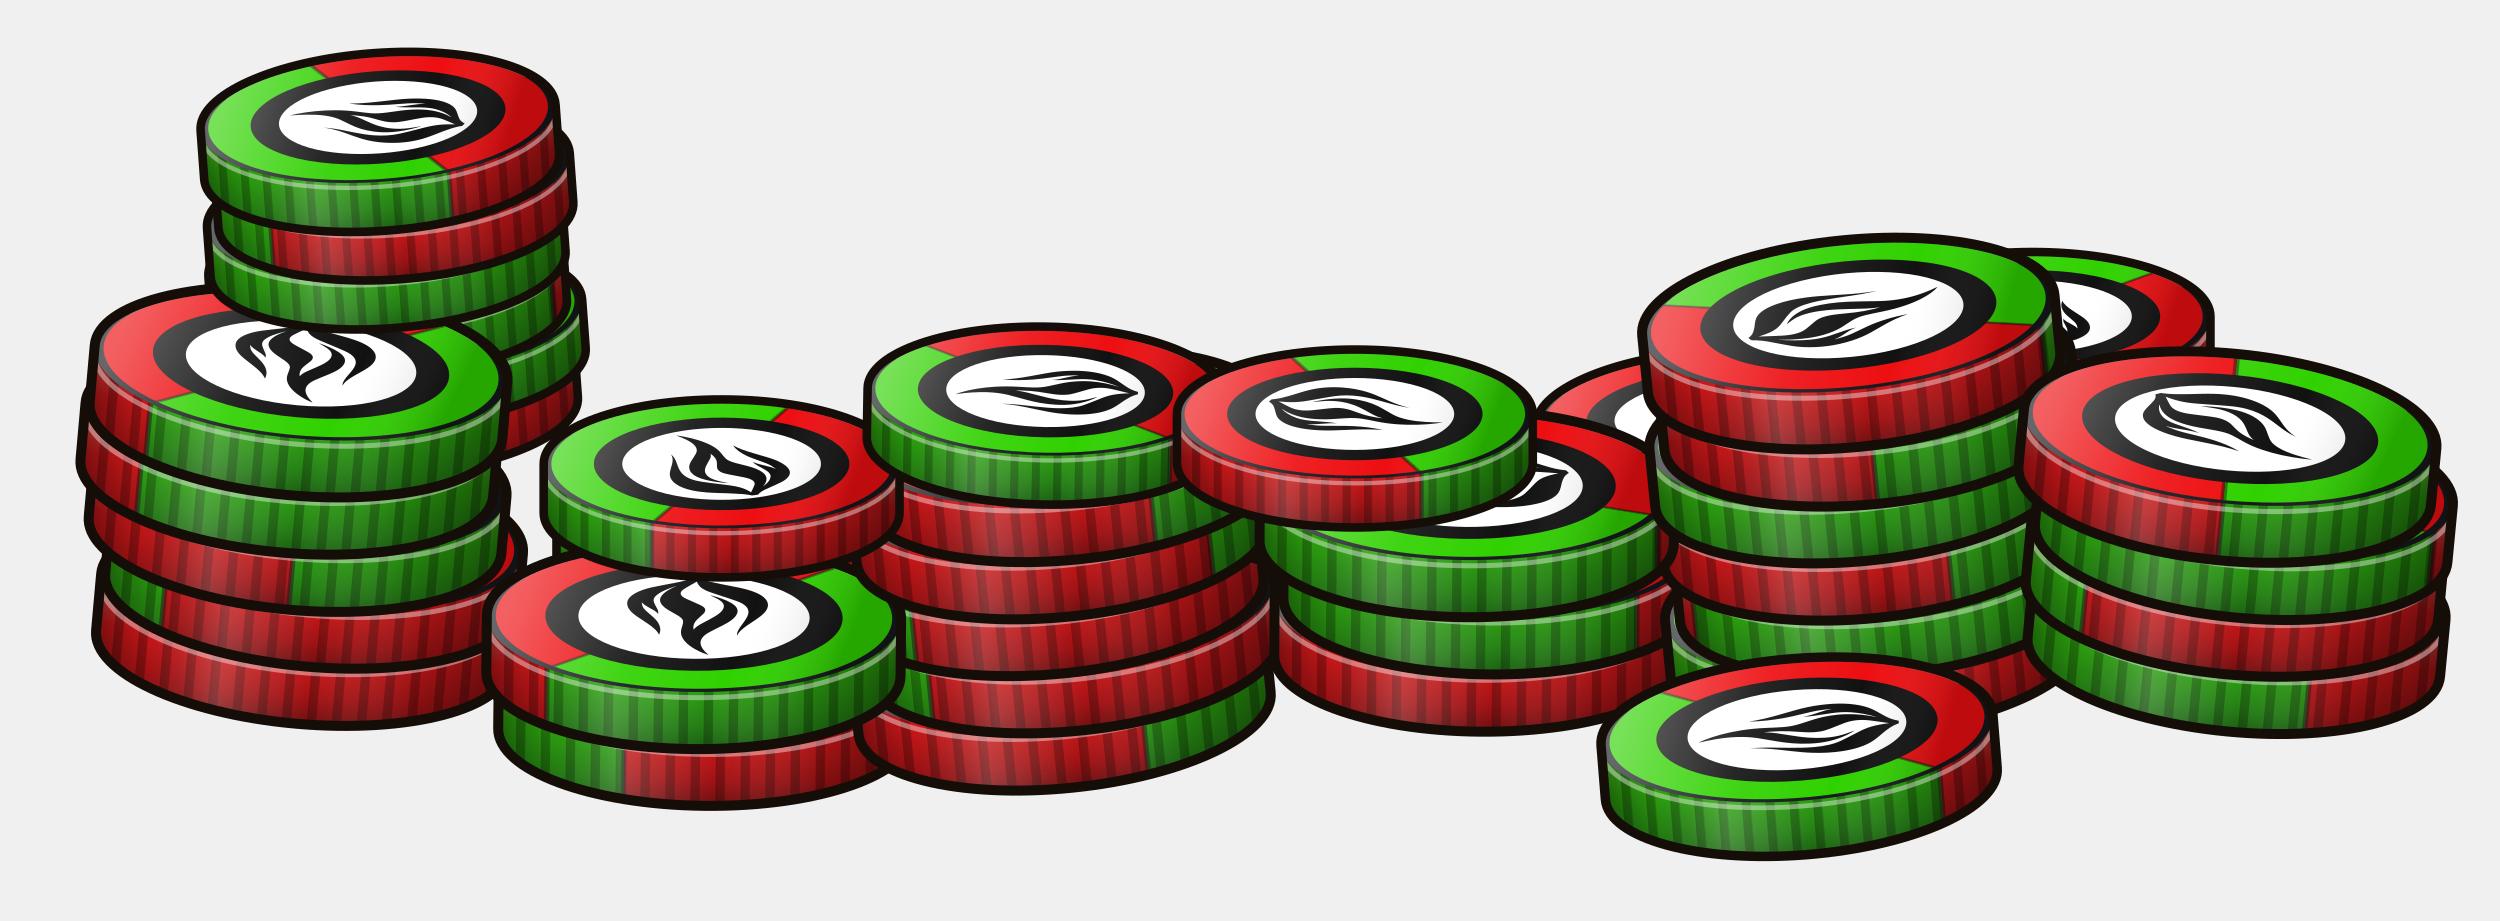
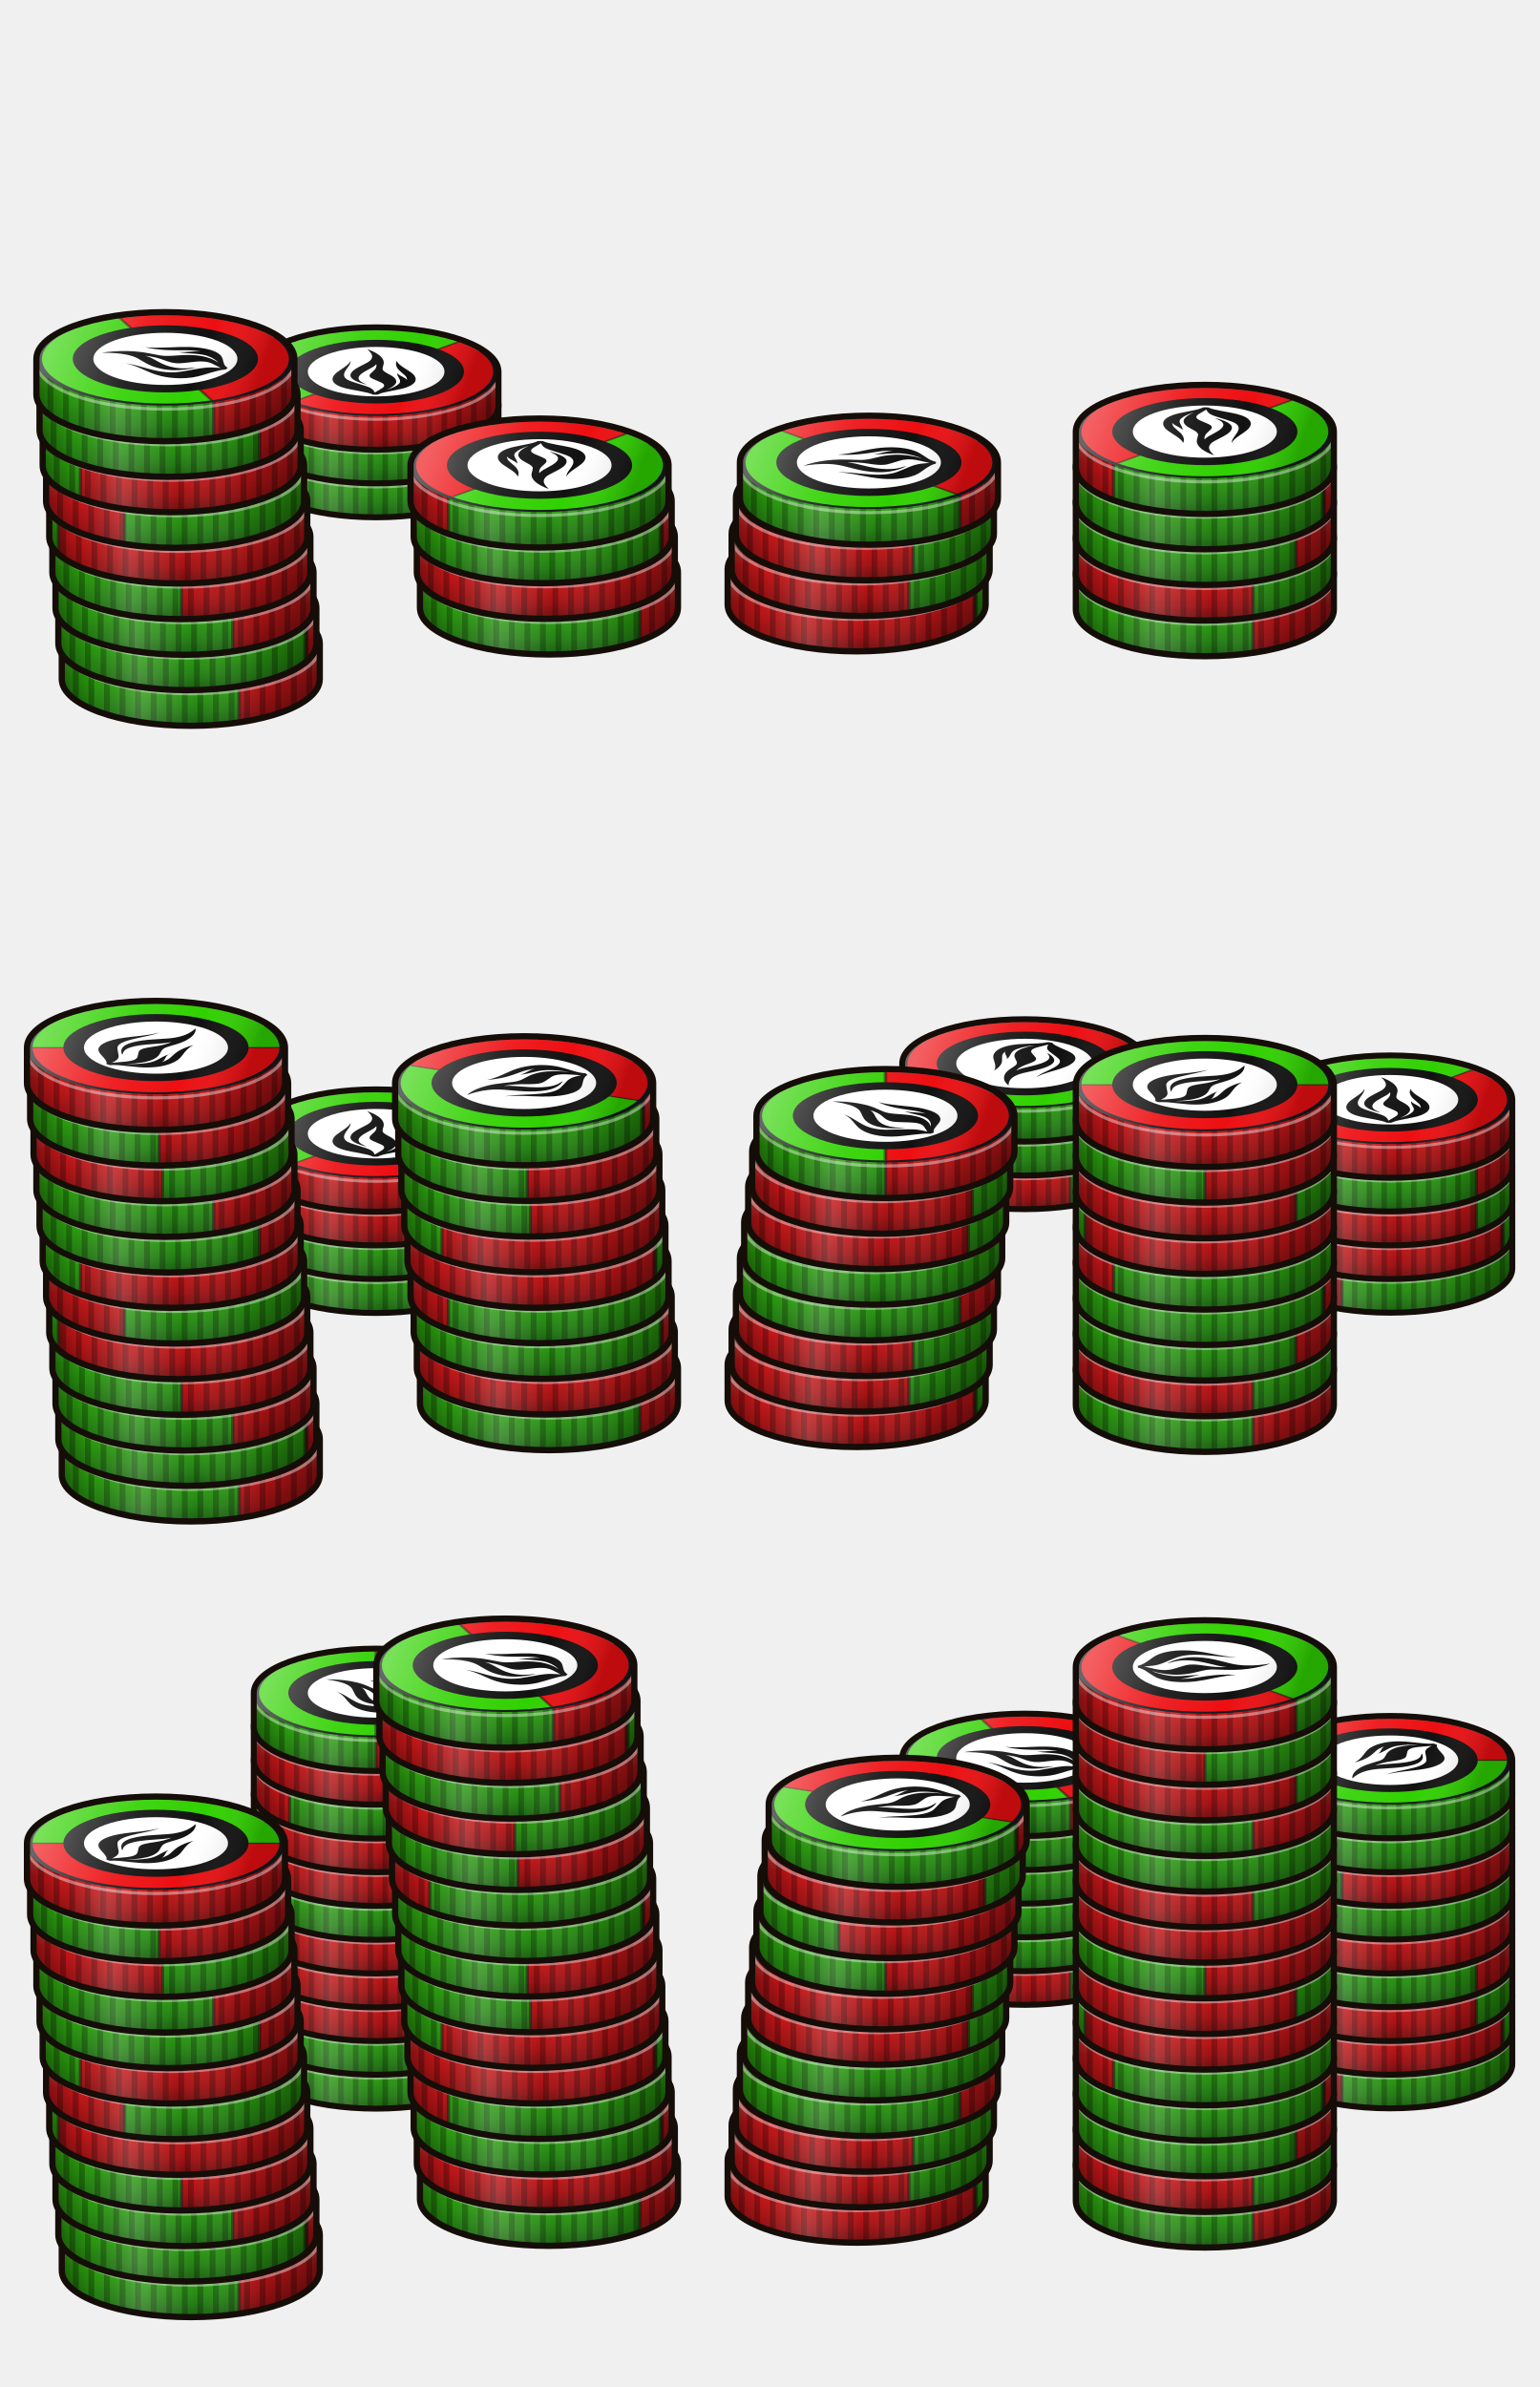
- <svg xmlns="http://www.w3.org/2000/svg" xmlns:xlink="http://www.w3.org/1999/xlink" viewBox="0 0 546 201" width="546" height="201">
+ <svg xmlns="http://www.w3.org/2000/svg" xmlns:xlink="http://www.w3.org/1999/xlink" viewBox="0 0 540 837" width="540" height="837">
  <defs>
    <linearGradient id="wr" x1="0" y1="24" x2="0" y2="61" gradientUnits="userSpaceOnUse">
      <stop offset="0" stop-color="#ff6152" />
      <stop offset="0.35" stop-color="#e30f12" />
      <stop offset="0.78" stop-color="#9c0608" />
      <stop offset="1" stop-color="#5e0304" />
    </linearGradient>
    <linearGradient id="wg" x1="0" y1="24" x2="0" y2="61" gradientUnits="userSpaceOnUse">
      <stop offset="0" stop-color="#63e52c" />
      <stop offset="0.35" stop-color="#28b303" />
      <stop offset="0.78" stop-color="#1a7a09" />
      <stop offset="1" stop-color="#0f5205" />
    </linearGradient>
    <linearGradient id="curve" x1="2" y1="0" x2="118" y2="0" gradientUnits="userSpaceOnUse">
      <stop offset="0" stop-color="#000000" stop-opacity="0.45" />
      <stop offset="0.13" stop-color="#000000" stop-opacity="0.10" />
      <stop offset="0.30" stop-color="#ffffff" stop-opacity="0.18" />
      <stop offset="0.52" stop-color="#ffffff" stop-opacity="0" />
      <stop offset="0.78" stop-color="#000000" stop-opacity="0.18" />
      <stop offset="1" stop-color="#000000" stop-opacity="0.52" />
    </linearGradient>
    <linearGradient id="gloss" x1="14" y1="6" x2="100" y2="38" gradientUnits="userSpaceOnUse">
      <stop offset="0" stop-color="#ffffff" stop-opacity="0.34" />
      <stop offset="0.4" stop-color="#ffffff" stop-opacity="0.08" />
      <stop offset="0.7" stop-color="#ffffff" stop-opacity="0" />
      <stop offset="1" stop-color="#000000" stop-opacity="0.20" />
    </linearGradient>
    <pattern id="mill" width="7" height="8" patternUnits="userSpaceOnUse">
      <rect x="0" y="0" width="7" height="8" fill="#ffffff" fill-opacity="0.05" />
      <rect x="0" y="0" width="2.6" height="8" fill="#000000" fill-opacity="0.26" />
    </pattern>
    <clipPath id="wallc">
      <path d="M2,23 l0,16 a58,21 0 0 0 116,0 l0,-16 a58,21 0 0 0 -116,0 z" />
    </clipPath>
    <clipPath id="facec">
      <ellipse cx="60" cy="23" rx="58" ry="21" />
    </clipPath>
    <clipPath id="fclip">
      <circle cx="0" cy="0" r="31.5" />
    </clipPath>
    <g id="logoart">
      <path d="M 21.816,98.184 A 54,54 0 0 1 98.184,21.816 Z" fill="#30d100" />
      <path d="M 21.816,98.184 A 54,54 0 0 0 98.184,21.816 Z" fill="#ed0e11" />
      <line x1="21.8" y1="98.2" x2="98.2" y2="21.8" stroke="#0a0a0c" stroke-opacity="0.45" stroke-width="1.6" />
      <circle cx="60" cy="60" r="40.5" fill="#111111" />
      <circle cx="60" cy="60" r="31.5" fill="#ffffff" />
      <g transform="matrix(1.26,0,0,1.26,59.71459,49.63493)">
        <g clip-path="url(#fclip)">
          <g transform="matrix(0.13,0,0,0.13,-56.16,-32.76)">
            <path fill="#111111" d="m 431.48,504.54 c -5.24,-10.41 -12.36,-18.75 -21.62,-24.98 -6.91,-4.65 -14.21,-8.76 -21.56,-12.69 -12.95,-6.93 -26.54,-12.66 -38.78,-20.91 -19.24,-12.96 -31.77,-30.57 -36.56,-53.37 -3.66,-17.46 -2.13,-34.69 2.89,-51.71 4.01,-13.6 10.35,-26.15 16.95,-38.6 7.71,-14.54 15.86,-28.87 21.81,-44.28 3.39,-8.77 5.94,-17.76 7.2,-27.11 0,3.69 0.24,7.4 -0.04,11.07 -1.48,19.17 -7.44,37.4 -11.94,55.94 -3.57,14.72 -6.92,29.46 -6.53,44.78 0.46,18.05 6.14,34.08 19.02,46.86 9.15,9.09 19.11,17.38 28.83,25.89 8.46,7.41 17.32,14.37 24.28,23.36 7.48,9.66 11.24,20.77 13.22,32.63 0.32,1.93 0.63,3.86 1.02,6.22 4.22,-6.71 8.24,-12.99 12.15,-19.34 2.97,-4.81 5.94,-9.63 8.66,-14.58 8.98,-16.34 8,-31.83 -4.22,-46.28 -6.7,-7.92 -13.41,-15.82 -20.01,-23.82 -4.83,-5.86 -9.23,-12.01 -10.54,-19.77 -1.49,-8.9 0.02,-17.43 3.25,-25.74 3.45,-8.89 7.2,-17.67 10.28,-26.69 3.52,-10.29 5.13,-21.02 5.5,-31.89 0.14,-4.19 -0.28,-8.39 -0.74,-12.61 -3.91,16.79 -14.43,29.92 -23.51,43.8 -7.15,10.93 -14.4,21.79 -19.47,33.9 -3.78,9.03 -6.23,18.4 -6.71,28.2 -0.59,11.95 2.26,23.17 8.54,33.28 3.76,6.07 8.44,11.56 12.72,17.31 0.36,0.49 0.75,0.96 1.13,1.44 l -0.39,0.49 c -2.78,-2 -5.65,-3.89 -8.33,-6.02 -12.9,-10.23 -23.86,-22.09 -30.76,-37.27 -5.35,-11.77 -6.76,-24.15 -5.31,-36.9 2.41,-21.24 11.63,-39.66 23.7,-56.9 7.63,-10.9 15.43,-21.7 22.75,-32.81 7.31,-11.11 11.78,-23.44 13.48,-36.65 1.58,-12.32 0.38,-24.49 -2.45,-36.55 -2.43,-10.38 -6,-20.36 -10.24,-30.13 l 0.47,-0.43 c 3.18,3.14 6.6,6.08 9.51,9.45 16.8,19.42 27.96,41.68 33.29,66.83 3.12,14.73 3.44,29.56 1.84,44.51 -1.06,9.89 -2.25,19.82 -2.49,29.75 -0.27,11.05 3.86,21.06 9.7,30.3 5.19,8.22 10.8,16.18 15.83,24.48 7.27,12.01 11.77,25.09 13,39.09 1.06,12.19 -1.32,23.97 -5.7,35.33 -4.68,12.14 -11.42,23.07 -19.75,33.04 -0.28,0.34 -0.5,0.73 -0.98,1.42 0.58,-0.2 0.81,-0.21 0.94,-0.33 13.86,-12.66 25.56,-26.91 32.56,-44.59 4.2,-10.61 4.64,-21.64 2.92,-32.71 -1.55,-9.97 -3.84,-19.83 -5.69,-29.75 -1.3,-6.98 -1.62,-14.03 -0.96,-21.16 2.41,11.44 9.46,20.38 15.71,29.77 4.45,6.69 8.7,13.49 10.95,21.34 l 0.78,-0.11 c -0.52,-5.46 -0.86,-10.95 -1.6,-16.38 -1.57,-11.65 -6.36,-22.27 -10.97,-32.92 -5.36,-12.4 -10.87,-24.73 -14.2,-37.9 -4.6,-18.21 -6.04,-36.6 -3.4,-55.24 0.17,-1.22 0.27,-2.44 0.62,-3.65 3.31,18.57 10.98,35.38 19.91,51.69 5.97,10.9 12.18,21.66 18.06,32.61 7.08,13.2 12.26,27.14 14.41,42.02 4.35,30.04 -2.87,56.63 -24.51,78.55 -9.21,9.33 -20.5,15.79 -31.95,21.98 -9.44,5.1 -18.91,10.16 -28.11,15.67 -11.91,7.14 -21.38,16.78 -27.83,29.82 z" />
          </g>
        </g>
      </g>
    </g>
    <filter id="dim1" color-interpolation-filters="sRGB">
      <feComponentTransfer>
        <feFuncR type="linear" slope="0.82" />
        <feFuncG type="linear" slope="0.82" />
        <feFuncB type="linear" slope="0.86" />
      </feComponentTransfer>
    </filter>
    <filter id="dim2" color-interpolation-filters="sRGB">
      <feComponentTransfer>
        <feFuncR type="linear" slope="0.62" />
        <feFuncG type="linear" slope="0.62" />
        <feFuncB type="linear" slope="0.7" />
      </feComponentTransfer>
    </filter>
    <filter id="soft" x="-40%" y="-40%" width="180%" height="180%">
      <feGaussianBlur stdDeviation="3" />
    </filter>
    <g id="c0">
      <path d="M2,23 a58,21 0 0 1 116,0 l0,16 a58,21 0 0 1 -116,0 z" fill="url(#wr)" />
      <g clip-path="url(#wallc)">
        <rect x="2.0" y="23" width="17.0" height="38" fill="url(#wg)" />
        <line x1="19.0" y1="23" x2="19.0" y2="60.8" stroke="#0a0a0c" stroke-opacity="0.5" stroke-width="1.5" />
        <rect x="2" y="23" width="116" height="38" fill="url(#mill)" />
        <path d="M2,23 l0,16 a58,21 0 0 0 116,0 l0,-16 a58,21 0 0 0 -116,0 z" fill="url(#curve)" />
        <path d="M2,24.6 a58,21 0 0 0 116,0" fill="none" stroke="#ffffff" stroke-opacity="0.4" stroke-width="1.4" />
      </g>
      <ellipse cx="60" cy="23" rx="58" ry="21" fill="#16181d" />
      <g transform="translate(60,23) scale(1.02778,0.37216) translate(-60,-60)">
        <use href="#logoart" xlink:href="#logoart" transform="rotate(0 60 60)" />
      </g>
      <g clip-path="url(#facec)">
        <rect x="2" y="2" width="116" height="42" fill="url(#gloss)" />
      </g>
      <path d="M10.9,12.9 A56.7,20.2 0 0 1 109.1,12.9" fill="none" stroke="#ffffff" stroke-opacity="0.28" stroke-width="1.2" />
      <path d="M2,23 a58,21 0 0 1 116,0 l0,16 a58,21 0 0 1 -116,0 z" fill="none" stroke="#150d08" stroke-width="2.8" stroke-linejoin="round" />
    </g>
    <g id="c22">
      <path d="M2,23 a58,21 0 0 1 116,0 l0,16 a58,21 0 0 1 -116,0 z" fill="url(#wr)" />
      <g clip-path="url(#wallc)">
        <rect x="2.0" y="23" width="35.3" height="38" fill="url(#wg)" />
        <line x1="37.3" y1="23" x2="37.3" y2="60.8" stroke="#0a0a0c" stroke-opacity="0.5" stroke-width="1.5" />
        <rect x="2" y="23" width="116" height="38" fill="url(#mill)" />
        <path d="M2,23 l0,16 a58,21 0 0 0 116,0 l0,-16 a58,21 0 0 0 -116,0 z" fill="url(#curve)" />
        <path d="M2,24.6 a58,21 0 0 0 116,0" fill="none" stroke="#ffffff" stroke-opacity="0.4" stroke-width="1.4" />
      </g>
      <ellipse cx="60" cy="23" rx="58" ry="21" fill="#16181d" />
      <g transform="translate(60,23) scale(1.02778,0.37216) translate(-60,-60)">
        <use href="#logoart" xlink:href="#logoart" transform="rotate(-22 60 60)" />
      </g>
      <g clip-path="url(#facec)">
        <rect x="2" y="2" width="116" height="42" fill="url(#gloss)" />
      </g>
      <path d="M10.9,12.9 A56.7,20.2 0 0 1 109.1,12.9" fill="none" stroke="#ffffff" stroke-opacity="0.28" stroke-width="1.2" />
      <path d="M2,23 a58,21 0 0 1 116,0 l0,16 a58,21 0 0 1 -116,0 z" fill="none" stroke="#150d08" stroke-width="2.8" stroke-linejoin="round" />
    </g>
    <g id="c45">
      <path d="M2,23 a58,21 0 0 1 116,0 l0,16 a58,21 0 0 1 -116,0 z" fill="url(#wr)" />
      <g clip-path="url(#wallc)">
        <rect x="2.0" y="23" width="58.0" height="38" fill="url(#wg)" />
        <line x1="60.0" y1="23" x2="60.0" y2="60.8" stroke="#0a0a0c" stroke-opacity="0.5" stroke-width="1.5" />
        <rect x="2" y="23" width="116" height="38" fill="url(#mill)" />
        <path d="M2,23 l0,16 a58,21 0 0 0 116,0 l0,-16 a58,21 0 0 0 -116,0 z" fill="url(#curve)" />
        <path d="M2,24.6 a58,21 0 0 0 116,0" fill="none" stroke="#ffffff" stroke-opacity="0.4" stroke-width="1.4" />
      </g>
      <ellipse cx="60" cy="23" rx="58" ry="21" fill="#16181d" />
      <g transform="translate(60,23) scale(1.02778,0.37216) translate(-60,-60)">
        <use href="#logoart" xlink:href="#logoart" transform="rotate(-45 60 60)" />
      </g>
      <g clip-path="url(#facec)">
        <rect x="2" y="2" width="116" height="42" fill="url(#gloss)" />
      </g>
      <path d="M10.9,12.9 A56.7,20.2 0 0 1 109.1,12.9" fill="none" stroke="#ffffff" stroke-opacity="0.28" stroke-width="1.2" />
      <path d="M2,23 a58,21 0 0 1 116,0 l0,16 a58,21 0 0 1 -116,0 z" fill="none" stroke="#150d08" stroke-width="2.8" stroke-linejoin="round" />
    </g>
    <g id="c67">
      <path d="M2,23 a58,21 0 0 1 116,0 l0,16 a58,21 0 0 1 -116,0 z" fill="url(#wr)" />
      <g clip-path="url(#wallc)">
        <rect x="2.0" y="23" width="79.7" height="38" fill="url(#wg)" />
        <line x1="81.7" y1="23" x2="81.7" y2="60.8" stroke="#0a0a0c" stroke-opacity="0.5" stroke-width="1.5" />
        <rect x="2" y="23" width="116" height="38" fill="url(#mill)" />
        <path d="M2,23 l0,16 a58,21 0 0 0 116,0 l0,-16 a58,21 0 0 0 -116,0 z" fill="url(#curve)" />
        <path d="M2,24.6 a58,21 0 0 0 116,0" fill="none" stroke="#ffffff" stroke-opacity="0.4" stroke-width="1.4" />
      </g>
      <ellipse cx="60" cy="23" rx="58" ry="21" fill="#16181d" />
      <g transform="translate(60,23) scale(1.02778,0.37216) translate(-60,-60)">
        <use href="#logoart" xlink:href="#logoart" transform="rotate(-67 60 60)" />
      </g>
      <g clip-path="url(#facec)">
        <rect x="2" y="2" width="116" height="42" fill="url(#gloss)" />
      </g>
      <path d="M10.9,12.9 A56.7,20.2 0 0 1 109.1,12.9" fill="none" stroke="#ffffff" stroke-opacity="0.28" stroke-width="1.2" />
      <path d="M2,23 a58,21 0 0 1 116,0 l0,16 a58,21 0 0 1 -116,0 z" fill="none" stroke="#150d08" stroke-width="2.8" stroke-linejoin="round" />
    </g>
    <g id="c90">
      <path d="M2,23 a58,21 0 0 1 116,0 l0,16 a58,21 0 0 1 -116,0 z" fill="url(#wr)" />
      <g clip-path="url(#wallc)">
        <rect x="2.0" y="23" width="99.0" height="38" fill="url(#wg)" />
        <line x1="101.0" y1="23" x2="101.0" y2="60.8" stroke="#0a0a0c" stroke-opacity="0.5" stroke-width="1.5" />
        <rect x="2" y="23" width="116" height="38" fill="url(#mill)" />
        <path d="M2,23 l0,16 a58,21 0 0 0 116,0 l0,-16 a58,21 0 0 0 -116,0 z" fill="url(#curve)" />
        <path d="M2,24.6 a58,21 0 0 0 116,0" fill="none" stroke="#ffffff" stroke-opacity="0.4" stroke-width="1.4" />
      </g>
      <ellipse cx="60" cy="23" rx="58" ry="21" fill="#16181d" />
      <g transform="translate(60,23) scale(1.02778,0.37216) translate(-60,-60)">
        <use href="#logoart" xlink:href="#logoart" transform="rotate(-90 60 60)" />
      </g>
      <g clip-path="url(#facec)">
        <rect x="2" y="2" width="116" height="42" fill="url(#gloss)" />
      </g>
      <path d="M10.9,12.9 A56.7,20.2 0 0 1 109.1,12.9" fill="none" stroke="#ffffff" stroke-opacity="0.28" stroke-width="1.2" />
      <path d="M2,23 a58,21 0 0 1 116,0 l0,16 a58,21 0 0 1 -116,0 z" fill="none" stroke="#150d08" stroke-width="2.8" stroke-linejoin="round" />
    </g>
    <g id="c112">
      <path d="M2,23 a58,21 0 0 1 116,0 l0,16 a58,21 0 0 1 -116,0 z" fill="url(#wr)" />
      <g clip-path="url(#wallc)">
        <rect x="2.0" y="23" width="111.4" height="38" fill="url(#wg)" />
        <line x1="113.4" y1="23" x2="113.4" y2="60.8" stroke="#0a0a0c" stroke-opacity="0.5" stroke-width="1.5" />
        <rect x="2" y="23" width="116" height="38" fill="url(#mill)" />
        <path d="M2,23 l0,16 a58,21 0 0 0 116,0 l0,-16 a58,21 0 0 0 -116,0 z" fill="url(#curve)" />
        <path d="M2,24.6 a58,21 0 0 0 116,0" fill="none" stroke="#ffffff" stroke-opacity="0.4" stroke-width="1.4" />
      </g>
      <ellipse cx="60" cy="23" rx="58" ry="21" fill="#16181d" />
      <g transform="translate(60,23) scale(1.02778,0.37216) translate(-60,-60)">
        <use href="#logoart" xlink:href="#logoart" transform="rotate(-112 60 60)" />
      </g>
      <g clip-path="url(#facec)">
        <rect x="2" y="2" width="116" height="42" fill="url(#gloss)" />
      </g>
      <path d="M10.9,12.9 A56.7,20.2 0 0 1 109.1,12.9" fill="none" stroke="#ffffff" stroke-opacity="0.28" stroke-width="1.2" />
      <path d="M2,23 a58,21 0 0 1 116,0 l0,16 a58,21 0 0 1 -116,0 z" fill="none" stroke="#150d08" stroke-width="2.8" stroke-linejoin="round" />
    </g>
    <g id="c135">
      <path d="M2,23 a58,21 0 0 1 116,0 l0,16 a58,21 0 0 1 -116,0 z" fill="url(#wr)" />
      <g clip-path="url(#wallc)">
        <rect x="2.0" y="23" width="116.0" height="38" fill="url(#wg)" />
        <rect x="2" y="23" width="116" height="38" fill="url(#mill)" />
        <path d="M2,23 l0,16 a58,21 0 0 0 116,0 l0,-16 a58,21 0 0 0 -116,0 z" fill="url(#curve)" />
        <path d="M2,24.6 a58,21 0 0 0 116,0" fill="none" stroke="#ffffff" stroke-opacity="0.4" stroke-width="1.4" />
      </g>
      <ellipse cx="60" cy="23" rx="58" ry="21" fill="#16181d" />
      <g transform="translate(60,23) scale(1.02778,0.37216) translate(-60,-60)">
        <use href="#logoart" xlink:href="#logoart" transform="rotate(-135 60 60)" />
      </g>
      <g clip-path="url(#facec)">
        <rect x="2" y="2" width="116" height="42" fill="url(#gloss)" />
      </g>
      <path d="M10.9,12.9 A56.7,20.2 0 0 1 109.1,12.9" fill="none" stroke="#ffffff" stroke-opacity="0.28" stroke-width="1.2" />
      <path d="M2,23 a58,21 0 0 1 116,0 l0,16 a58,21 0 0 1 -116,0 z" fill="none" stroke="#150d08" stroke-width="2.8" stroke-linejoin="round" />
    </g>
    <g id="c157">
      <path d="M2,23 a58,21 0 0 1 116,0 l0,16 a58,21 0 0 1 -116,0 z" fill="url(#wr)" />
      <g clip-path="url(#wallc)">
        <rect x="6.2" y="23" width="111.8" height="38" fill="url(#wg)" />
        <line x1="6.2" y1="23" x2="6.2" y2="60.8" stroke="#0a0a0c" stroke-opacity="0.5" stroke-width="1.5" />
        <rect x="2" y="23" width="116" height="38" fill="url(#mill)" />
        <path d="M2,23 l0,16 a58,21 0 0 0 116,0 l0,-16 a58,21 0 0 0 -116,0 z" fill="url(#curve)" />
        <path d="M2,24.6 a58,21 0 0 0 116,0" fill="none" stroke="#ffffff" stroke-opacity="0.4" stroke-width="1.4" />
      </g>
      <ellipse cx="60" cy="23" rx="58" ry="21" fill="#16181d" />
      <g transform="translate(60,23) scale(1.02778,0.37216) translate(-60,-60)">
        <use href="#logoart" xlink:href="#logoart" transform="rotate(-157 60 60)" />
      </g>
      <g clip-path="url(#facec)">
        <rect x="2" y="2" width="116" height="42" fill="url(#gloss)" />
      </g>
      <path d="M10.9,12.9 A56.7,20.2 0 0 1 109.1,12.9" fill="none" stroke="#ffffff" stroke-opacity="0.28" stroke-width="1.2" />
      <path d="M2,23 a58,21 0 0 1 116,0 l0,16 a58,21 0 0 1 -116,0 z" fill="none" stroke="#150d08" stroke-width="2.8" stroke-linejoin="round" />
    </g>
    <g id="c180">
      <path d="M2,23 a58,21 0 0 1 116,0 l0,16 a58,21 0 0 1 -116,0 z" fill="url(#wr)" />
      <g clip-path="url(#wallc)">
        <rect x="19.0" y="23" width="99.0" height="38" fill="url(#wg)" />
        <line x1="19.0" y1="23" x2="19.0" y2="60.8" stroke="#0a0a0c" stroke-opacity="0.5" stroke-width="1.5" />
        <rect x="2" y="23" width="116" height="38" fill="url(#mill)" />
        <path d="M2,23 l0,16 a58,21 0 0 0 116,0 l0,-16 a58,21 0 0 0 -116,0 z" fill="url(#curve)" />
        <path d="M2,24.6 a58,21 0 0 0 116,0" fill="none" stroke="#ffffff" stroke-opacity="0.4" stroke-width="1.4" />
      </g>
      <ellipse cx="60" cy="23" rx="58" ry="21" fill="#16181d" />
      <g transform="translate(60,23) scale(1.02778,0.37216) translate(-60,-60)">
        <use href="#logoart" xlink:href="#logoart" transform="rotate(-180 60 60)" />
      </g>
      <g clip-path="url(#facec)">
        <rect x="2" y="2" width="116" height="42" fill="url(#gloss)" />
      </g>
      <path d="M10.9,12.9 A56.7,20.2 0 0 1 109.1,12.9" fill="none" stroke="#ffffff" stroke-opacity="0.28" stroke-width="1.2" />
      <path d="M2,23 a58,21 0 0 1 116,0 l0,16 a58,21 0 0 1 -116,0 z" fill="none" stroke="#150d08" stroke-width="2.8" stroke-linejoin="round" />
    </g>
    <g id="c202">
      <path d="M2,23 a58,21 0 0 1 116,0 l0,16 a58,21 0 0 1 -116,0 z" fill="url(#wr)" />
      <g clip-path="url(#wallc)">
        <rect x="37.3" y="23" width="80.7" height="38" fill="url(#wg)" />
        <line x1="37.3" y1="23" x2="37.3" y2="60.8" stroke="#0a0a0c" stroke-opacity="0.5" stroke-width="1.5" />
        <rect x="2" y="23" width="116" height="38" fill="url(#mill)" />
        <path d="M2,23 l0,16 a58,21 0 0 0 116,0 l0,-16 a58,21 0 0 0 -116,0 z" fill="url(#curve)" />
        <path d="M2,24.6 a58,21 0 0 0 116,0" fill="none" stroke="#ffffff" stroke-opacity="0.4" stroke-width="1.4" />
      </g>
      <ellipse cx="60" cy="23" rx="58" ry="21" fill="#16181d" />
      <g transform="translate(60,23) scale(1.02778,0.37216) translate(-60,-60)">
        <use href="#logoart" xlink:href="#logoart" transform="rotate(-202 60 60)" />
      </g>
      <g clip-path="url(#facec)">
        <rect x="2" y="2" width="116" height="42" fill="url(#gloss)" />
      </g>
      <path d="M10.9,12.9 A56.7,20.2 0 0 1 109.1,12.9" fill="none" stroke="#ffffff" stroke-opacity="0.28" stroke-width="1.2" />
      <path d="M2,23 a58,21 0 0 1 116,0 l0,16 a58,21 0 0 1 -116,0 z" fill="none" stroke="#150d08" stroke-width="2.8" stroke-linejoin="round" />
    </g>
    <g id="c225">
      <path d="M2,23 a58,21 0 0 1 116,0 l0,16 a58,21 0 0 1 -116,0 z" fill="url(#wr)" />
      <g clip-path="url(#wallc)">
        <rect x="60.0" y="23" width="58.0" height="38" fill="url(#wg)" />
        <line x1="60.0" y1="23" x2="60.0" y2="60.8" stroke="#0a0a0c" stroke-opacity="0.5" stroke-width="1.5" />
        <rect x="2" y="23" width="116" height="38" fill="url(#mill)" />
        <path d="M2,23 l0,16 a58,21 0 0 0 116,0 l0,-16 a58,21 0 0 0 -116,0 z" fill="url(#curve)" />
        <path d="M2,24.6 a58,21 0 0 0 116,0" fill="none" stroke="#ffffff" stroke-opacity="0.4" stroke-width="1.4" />
      </g>
      <ellipse cx="60" cy="23" rx="58" ry="21" fill="#16181d" />
      <g transform="translate(60,23) scale(1.02778,0.37216) translate(-60,-60)">
        <use href="#logoart" xlink:href="#logoart" transform="rotate(-225 60 60)" />
      </g>
      <g clip-path="url(#facec)">
        <rect x="2" y="2" width="116" height="42" fill="url(#gloss)" />
      </g>
      <path d="M10.9,12.9 A56.7,20.2 0 0 1 109.1,12.9" fill="none" stroke="#ffffff" stroke-opacity="0.28" stroke-width="1.2" />
      <path d="M2,23 a58,21 0 0 1 116,0 l0,16 a58,21 0 0 1 -116,0 z" fill="none" stroke="#150d08" stroke-width="2.8" stroke-linejoin="round" />
    </g>
    <g id="c247">
      <path d="M2,23 a58,21 0 0 1 116,0 l0,16 a58,21 0 0 1 -116,0 z" fill="url(#wr)" />
      <g clip-path="url(#wallc)">
        <rect x="81.7" y="23" width="36.3" height="38" fill="url(#wg)" />
        <line x1="81.7" y1="23" x2="81.7" y2="60.8" stroke="#0a0a0c" stroke-opacity="0.5" stroke-width="1.5" />
        <rect x="2" y="23" width="116" height="38" fill="url(#mill)" />
        <path d="M2,23 l0,16 a58,21 0 0 0 116,0 l0,-16 a58,21 0 0 0 -116,0 z" fill="url(#curve)" />
        <path d="M2,24.6 a58,21 0 0 0 116,0" fill="none" stroke="#ffffff" stroke-opacity="0.4" stroke-width="1.4" />
      </g>
      <ellipse cx="60" cy="23" rx="58" ry="21" fill="#16181d" />
      <g transform="translate(60,23) scale(1.02778,0.37216) translate(-60,-60)">
        <use href="#logoart" xlink:href="#logoart" transform="rotate(-247 60 60)" />
      </g>
      <g clip-path="url(#facec)">
        <rect x="2" y="2" width="116" height="42" fill="url(#gloss)" />
      </g>
      <path d="M10.9,12.9 A56.7,20.2 0 0 1 109.1,12.9" fill="none" stroke="#ffffff" stroke-opacity="0.28" stroke-width="1.2" />
      <path d="M2,23 a58,21 0 0 1 116,0 l0,16 a58,21 0 0 1 -116,0 z" fill="none" stroke="#150d08" stroke-width="2.8" stroke-linejoin="round" />
    </g>
    <g id="c270">
      <path d="M2,23 a58,21 0 0 1 116,0 l0,16 a58,21 0 0 1 -116,0 z" fill="url(#wr)" />
      <g clip-path="url(#wallc)">
        <rect x="101.0" y="23" width="17.0" height="38" fill="url(#wg)" />
        <line x1="101.0" y1="23" x2="101.0" y2="60.8" stroke="#0a0a0c" stroke-opacity="0.5" stroke-width="1.5" />
        <rect x="2" y="23" width="116" height="38" fill="url(#mill)" />
        <path d="M2,23 l0,16 a58,21 0 0 0 116,0 l0,-16 a58,21 0 0 0 -116,0 z" fill="url(#curve)" />
        <path d="M2,24.6 a58,21 0 0 0 116,0" fill="none" stroke="#ffffff" stroke-opacity="0.4" stroke-width="1.4" />
      </g>
      <ellipse cx="60" cy="23" rx="58" ry="21" fill="#16181d" />
      <g transform="translate(60,23) scale(1.02778,0.37216) translate(-60,-60)">
        <use href="#logoart" xlink:href="#logoart" transform="rotate(-270 60 60)" />
      </g>
      <g clip-path="url(#facec)">
        <rect x="2" y="2" width="116" height="42" fill="url(#gloss)" />
      </g>
      <path d="M10.9,12.9 A56.7,20.2 0 0 1 109.1,12.9" fill="none" stroke="#ffffff" stroke-opacity="0.28" stroke-width="1.2" />
      <path d="M2,23 a58,21 0 0 1 116,0 l0,16 a58,21 0 0 1 -116,0 z" fill="none" stroke="#150d08" stroke-width="2.8" stroke-linejoin="round" />
    </g>
    <g id="c292">
      <path d="M2,23 a58,21 0 0 1 116,0 l0,16 a58,21 0 0 1 -116,0 z" fill="url(#wr)" />
      <g clip-path="url(#wallc)">
        <rect x="113.4" y="23" width="4.6" height="38" fill="url(#wg)" />
        <line x1="113.4" y1="23" x2="113.4" y2="60.8" stroke="#0a0a0c" stroke-opacity="0.5" stroke-width="1.5" />
        <rect x="2" y="23" width="116" height="38" fill="url(#mill)" />
        <path d="M2,23 l0,16 a58,21 0 0 0 116,0 l0,-16 a58,21 0 0 0 -116,0 z" fill="url(#curve)" />
        <path d="M2,24.6 a58,21 0 0 0 116,0" fill="none" stroke="#ffffff" stroke-opacity="0.4" stroke-width="1.4" />
      </g>
      <ellipse cx="60" cy="23" rx="58" ry="21" fill="#16181d" />
      <g transform="translate(60,23) scale(1.02778,0.37216) translate(-60,-60)">
        <use href="#logoart" xlink:href="#logoart" transform="rotate(-292 60 60)" />
      </g>
      <g clip-path="url(#facec)">
        <rect x="2" y="2" width="116" height="42" fill="url(#gloss)" />
      </g>
      <path d="M10.9,12.9 A56.7,20.2 0 0 1 109.1,12.9" fill="none" stroke="#ffffff" stroke-opacity="0.28" stroke-width="1.2" />
      <path d="M2,23 a58,21 0 0 1 116,0 l0,16 a58,21 0 0 1 -116,0 z" fill="none" stroke="#150d08" stroke-width="2.8" stroke-linejoin="round" />
    </g>
    <g id="c315">
      <path d="M2,23 a58,21 0 0 1 116,0 l0,16 a58,21 0 0 1 -116,0 z" fill="url(#wr)" />
      <g clip-path="url(#wallc)">
        <rect x="2" y="23" width="116" height="38" fill="url(#mill)" />
        <path d="M2,23 l0,16 a58,21 0 0 0 116,0 l0,-16 a58,21 0 0 0 -116,0 z" fill="url(#curve)" />
        <path d="M2,24.6 a58,21 0 0 0 116,0" fill="none" stroke="#ffffff" stroke-opacity="0.4" stroke-width="1.4" />
      </g>
      <ellipse cx="60" cy="23" rx="58" ry="21" fill="#16181d" />
      <g transform="translate(60,23) scale(1.02778,0.37216) translate(-60,-60)">
        <use href="#logoart" xlink:href="#logoart" transform="rotate(-315 60 60)" />
      </g>
      <g clip-path="url(#facec)">
        <rect x="2" y="2" width="116" height="42" fill="url(#gloss)" />
      </g>
      <path d="M10.9,12.9 A56.7,20.2 0 0 1 109.1,12.9" fill="none" stroke="#ffffff" stroke-opacity="0.28" stroke-width="1.2" />
      <path d="M2,23 a58,21 0 0 1 116,0 l0,16 a58,21 0 0 1 -116,0 z" fill="none" stroke="#150d08" stroke-width="2.8" stroke-linejoin="round" />
    </g>
    <g id="c337">
      <path d="M2,23 a58,21 0 0 1 116,0 l0,16 a58,21 0 0 1 -116,0 z" fill="url(#wr)" />
      <g clip-path="url(#wallc)">
        <rect x="2.0" y="23" width="4.2" height="38" fill="url(#wg)" />
        <line x1="6.2" y1="23" x2="6.2" y2="60.8" stroke="#0a0a0c" stroke-opacity="0.5" stroke-width="1.5" />
        <rect x="2" y="23" width="116" height="38" fill="url(#mill)" />
        <path d="M2,23 l0,16 a58,21 0 0 0 116,0 l0,-16 a58,21 0 0 0 -116,0 z" fill="url(#curve)" />
        <path d="M2,24.6 a58,21 0 0 0 116,0" fill="none" stroke="#ffffff" stroke-opacity="0.4" stroke-width="1.4" />
      </g>
      <ellipse cx="60" cy="23" rx="58" ry="21" fill="#16181d" />
      <g transform="translate(60,23) scale(1.02778,0.37216) translate(-60,-60)">
        <use href="#logoart" xlink:href="#logoart" transform="rotate(-337 60 60)" />
      </g>
      <g clip-path="url(#facec)">
        <rect x="2" y="2" width="116" height="42" fill="url(#gloss)" />
      </g>
      <path d="M10.9,12.9 A56.7,20.2 0 0 1 109.1,12.9" fill="none" stroke="#ffffff" stroke-opacity="0.28" stroke-width="1.2" />
      <path d="M2,23 a58,21 0 0 1 116,0 l0,16 a58,21 0 0 1 -116,0 z" fill="none" stroke="#150d08" stroke-width="2.8" stroke-linejoin="round" />
    </g>
  </defs>
-   <g>
-     <use href="#c337" xlink:href="#c337" transform="translate(47.5 63.4) scale(0.67) rotate(-4.2 60 44)" />
-     <use href="#c202" xlink:href="#c202" transform="translate(49.2 52.7) scale(0.67) rotate(-4.2 60 44)" />
-     <use href="#c337" xlink:href="#c337" transform="translate(121.4 107.2) scale(0.67)" />
-     <use href="#c0" xlink:href="#c0" transform="translate(187.2 101.9) scale(0.67) rotate(1.0 60 44)" />
-     <use href="#c292" xlink:href="#c292" transform="translate(256.9 96.3) scale(0.67)" />
-     <use href="#c135" xlink:href="#c135" transform="translate(339.9 85.8) scale(0.67) rotate(-3.8 60 44)" />
-     <use href="#c67" xlink:href="#c67" transform="translate(402.7 64.4) scale(0.67)" />
-     <use href="#c315" xlink:href="#c315" transform="translate(18.9 111.3) scale(0.78) rotate(5.1 60 44)" />
-     <use href="#c0" xlink:href="#c0" transform="translate(20.9 98.8) scale(0.78) rotate(5.1 60 44)" />
-     <use href="#c225" xlink:href="#c225" transform="translate(17.3 86.4) scale(0.78) rotate(5.1 60 44)" />
-     <use href="#c22" xlink:href="#c22" transform="translate(107.2 129.2) scale(0.78) rotate(0.6 60 44)" />
-     <use href="#c247" xlink:href="#c247" transform="translate(186.1 125.3) scale(0.78) rotate(-5.8 60 44)" />
-     <use href="#c0" xlink:href="#c0" transform="translate(188.1 112.8) scale(0.78) rotate(-5.8 60 44)" />
-     <use href="#c0" xlink:href="#c0" transform="translate(184.5 100.3) scale(0.78) rotate(-5.8 60 44)" />
-     <use href="#c292" xlink:href="#c292" transform="translate(276.7 113.0) scale(0.78) rotate(0.4 60 44)" />
-     <use href="#c90" xlink:href="#c90" transform="translate(278.7 100.5) scale(0.78) rotate(0.4 60 44)" />
-     <use href="#c22" xlink:href="#c22" transform="translate(363.5 113.2) scale(0.78) rotate(-5.7 60 44)" />
-     <use href="#c157" xlink:href="#c157" transform="translate(365.5 100.7) scale(0.78) rotate(-5.7 60 44)" />
-     <use href="#c247" xlink:href="#c247" transform="translate(361.9 88.2) scale(0.78) rotate(-5.7 60 44)" />
-     <use href="#c67" xlink:href="#c67" transform="translate(440.7 113.0) scale(0.78) rotate(5.5 60 44)" />
-     <use href="#c112" xlink:href="#c112" transform="translate(45.1 42.1) scale(0.67) rotate(-4.2 60 44)" />
-     <use href="#c67" xlink:href="#c67" transform="translate(120.2 96.5) scale(0.67)" />
-     <use href="#c337" xlink:href="#c337" transform="translate(187.6 91.3) scale(0.67) rotate(1.0 60 44)" />
-     <use href="#c135" xlink:href="#c135" transform="translate(189.3 80.7) scale(0.67) rotate(1.0 60 44)" />
-     <use href="#c225" xlink:href="#c225" transform="translate(260.0 85.6) scale(0.67)" />
-     <use href="#c135" xlink:href="#c135" transform="translate(335.0 75.2) scale(0.67) rotate(-3.8 60 44)" />
-     <use href="#c0" xlink:href="#c0" transform="translate(403.7 53.7) scale(0.67)" />
-     <use href="#c180" xlink:href="#c180" transform="translate(15.5 73.9) scale(0.78) rotate(5.1 60 44)" />
-     <use href="#c180" xlink:href="#c180" transform="translate(17.5 61.4) scale(0.78) rotate(5.1 60 44)" />
-     <use href="#c180" xlink:href="#c180" transform="translate(104.6 116.8) scale(0.78) rotate(0.6 60 44)" />
-     <use href="#c270" xlink:href="#c270" transform="translate(185.7 87.9) scale(0.78) rotate(-5.8 60 44)" />
-     <use href="#c247" xlink:href="#c247" transform="translate(187.7 75.4) scale(0.78) rotate(-5.8 60 44)" />
-     <use href="#c112" xlink:href="#c112" transform="translate(273.5 88.0) scale(0.78) rotate(0.4 60 44)" />
-     <use href="#c112" xlink:href="#c112" transform="translate(360.1 75.7) scale(0.78) rotate(-5.7 60 44)" />
-     <use href="#c225" xlink:href="#c225" transform="translate(362.1 63.3) scale(0.78) rotate(-5.7 60 44)" />
-     <use href="#c292" xlink:href="#c292" transform="translate(358.5 50.8) scale(0.78) rotate(-5.7 60 44)" />
-     <use href="#c0" xlink:href="#c0" transform="translate(440.3 100.5) scale(0.78) rotate(5.5 60 44)" />
-     <use href="#c112" xlink:href="#c112" transform="translate(442.3 88.1) scale(0.78) rotate(5.5 60 44)" />
-     <use href="#c225" xlink:href="#c225" transform="translate(438.7 75.6) scale(0.78) rotate(5.5 60 44)" />
-     <use href="#c135" xlink:href="#c135" transform="translate(44.8 31.5) scale(0.67) rotate(-4.2 60 44)" />
-     <use href="#c0" xlink:href="#c0" transform="translate(46.5 20.8) scale(0.67) rotate(-4.2 60 44)" />
-     <use href="#c67" xlink:href="#c67" transform="translate(43.4 10.2) scale(0.67) rotate(-4.2 60 44)" />
-     <use href="#c22" xlink:href="#c22" transform="translate(117.4 85.9) scale(0.67)" />
-     <use href="#c90" xlink:href="#c90" transform="translate(187.9 70.0) scale(0.67) rotate(1.0 60 44)" />
-     <use href="#c247" xlink:href="#c247" transform="translate(255.7 75.0) scale(0.67)" />
-     <use href="#c90" xlink:href="#c90" transform="translate(349.3 142.3) scale(0.74) rotate(-4.6 60 44)" />
+   <g transform="translate(0 0)">
+     <use href="#c90" xlink:href="#c90" transform="translate(87.5 137.0) scale(0.74)" />
+     <use href="#c67" xlink:href="#c67" transform="translate(87.5 125.1) scale(0.74)" />
+     <use href="#c0" xlink:href="#c0" transform="translate(87.5 113.3) scale(0.74)" />
+     <use href="#c292" xlink:href="#c292" transform="translate(253.6 181.6) scale(0.78)" />
+     <use href="#c247" xlink:href="#c247" transform="translate(255.0 169.2) scale(0.78)" />
+     <use href="#c247" xlink:href="#c247" transform="translate(256.5 156.7) scale(0.78)" />
+     <use href="#c90" xlink:href="#c90" transform="translate(257.9 144.2) scale(0.78)" />
+     <use href="#c90" xlink:href="#c90" transform="translate(145.7 182.7) scale(0.78)" />
+     <use href="#c315" xlink:href="#c315" transform="translate(144.6 170.2) scale(0.78)" />
+     <use href="#c112" xlink:href="#c112" transform="translate(143.5 157.7) scale(0.78)" />
+     <use href="#c180" xlink:href="#c180" transform="translate(142.4 145.2) scale(0.78)" />
+     <use href="#c67" xlink:href="#c67" transform="translate(20.1 207.7) scale(0.78)" />
+     <use href="#c112" xlink:href="#c112" transform="translate(18.9 195.2) scale(0.78)" />
+     <use href="#c67" xlink:href="#c67" transform="translate(17.9 182.8) scale(0.78)" />
+     <use href="#c45" xlink:href="#c45" transform="translate(16.8 170.3) scale(0.78)" />
+     <use href="#c337" xlink:href="#c337" transform="translate(15.7 157.8) scale(0.78)" />
+     <use href="#c202" xlink:href="#c202" transform="translate(14.6 145.3) scale(0.78)" />
+     <use href="#c0" xlink:href="#c0" transform="translate(13.4 132.8) scale(0.78)" />
+     <use href="#c90" xlink:href="#c90" transform="translate(12.3 120.4) scale(0.78)" />
+     <use href="#c67" xlink:href="#c67" transform="translate(11.2 107.9) scale(0.78)" />
+     <use href="#c67" xlink:href="#c67" transform="translate(375.7 183.3) scale(0.78)" />
+     <use href="#c247" xlink:href="#c247" transform="translate(375.7 170.8) scale(0.78)" />
+     <use href="#c90" xlink:href="#c90" transform="translate(375.7 158.3) scale(0.78)" />
+     <use href="#c112" xlink:href="#c112" transform="translate(375.7 145.8) scale(0.78)" />
+     <use href="#c180" xlink:href="#c180" transform="translate(375.7 133.4) scale(0.78)" />
+   </g>
+   <g transform="translate(0 279)">
+     <use href="#c247" xlink:href="#c247" transform="translate(314.9 100.6) scale(0.74)" />
+     <use href="#c112" xlink:href="#c112" transform="translate(314.9 88.8) scale(0.74)" />
+     <use href="#c157" xlink:href="#c157" transform="translate(314.9 76.9) scale(0.74)" />
+     <use href="#c202" xlink:href="#c202" transform="translate(443.0 136.9) scale(0.74)" />
+     <use href="#c292" xlink:href="#c292" transform="translate(443.0 125.1) scale(0.74)" />
+     <use href="#c270" xlink:href="#c270" transform="translate(443.0 113.3) scale(0.74)" />
+     <use href="#c90" xlink:href="#c90" transform="translate(443.0 101.4) scale(0.74)" />
+     <use href="#c0" xlink:href="#c0" transform="translate(443.0 89.6) scale(0.74)" />
+     <use href="#c90" xlink:href="#c90" transform="translate(87.5 137.0) scale(0.74)" />
+     <use href="#c67" xlink:href="#c67" transform="translate(87.5 125.1) scale(0.74)" />
+     <use href="#c0" xlink:href="#c0" transform="translate(87.5 113.3) scale(0.74)" />
+     <use href="#c0" xlink:href="#c0" transform="translate(87.5 101.5) scale(0.74)" />
+     <use href="#c292" xlink:href="#c292" transform="translate(253.6 181.6) scale(0.78)" />
+     <use href="#c247" xlink:href="#c247" transform="translate(255.0 169.2) scale(0.78)" />
+     <use href="#c247" xlink:href="#c247" transform="translate(256.5 156.7) scale(0.78)" />
+     <use href="#c90" xlink:href="#c90" transform="translate(257.9 144.2) scale(0.78)" />
+     <use href="#c135" xlink:href="#c135" transform="translate(259.4 131.7) scale(0.78)" />
+     <use href="#c270" xlink:href="#c270" transform="translate(260.8 119.2) scale(0.78)" />
+     <use href="#c270" xlink:href="#c270" transform="translate(262.2 106.8) scale(0.78)" />
+     <use href="#c45" xlink:href="#c45" transform="translate(263.7 94.3) scale(0.78)" />
+     <use href="#c90" xlink:href="#c90" transform="translate(145.7 182.7) scale(0.78)" />
+     <use href="#c315" xlink:href="#c315" transform="translate(144.6 170.2) scale(0.78)" />
+     <use href="#c112" xlink:href="#c112" transform="translate(143.5 157.7) scale(0.78)" />
+     <use href="#c180" xlink:href="#c180" transform="translate(142.4 145.2) scale(0.78)" />
+     <use href="#c292" xlink:href="#c292" transform="translate(141.3 132.8) scale(0.78)" />
+     <use href="#c0" xlink:href="#c0" transform="translate(140.2 120.3) scale(0.78)" />
+     <use href="#c45" xlink:href="#c45" transform="translate(139.2 107.8) scale(0.78)" />
+     <use href="#c45" xlink:href="#c45" transform="translate(138.1 95.3) scale(0.78)" />
+     <use href="#c112" xlink:href="#c112" transform="translate(137.0 82.8) scale(0.78)" />
+     <use href="#c67" xlink:href="#c67" transform="translate(20.1 207.7) scale(0.78)" />
+     <use href="#c112" xlink:href="#c112" transform="translate(18.9 195.2) scale(0.78)" />
+     <use href="#c67" xlink:href="#c67" transform="translate(17.9 182.8) scale(0.78)" />
+     <use href="#c45" xlink:href="#c45" transform="translate(16.8 170.3) scale(0.78)" />
+     <use href="#c337" xlink:href="#c337" transform="translate(15.7 157.8) scale(0.78)" />
+     <use href="#c202" xlink:href="#c202" transform="translate(14.6 145.3) scale(0.78)" />
+     <use href="#c0" xlink:href="#c0" transform="translate(13.4 132.8) scale(0.78)" />
+     <use href="#c90" xlink:href="#c90" transform="translate(12.3 120.4) scale(0.78)" />
+     <use href="#c67" xlink:href="#c67" transform="translate(11.2 107.9) scale(0.78)" />
+     <use href="#c225" xlink:href="#c225" transform="translate(10.2 95.4) scale(0.78)" />
+     <use href="#c45" xlink:href="#c45" transform="translate(9.0 82.9) scale(0.78)" />
+     <use href="#c315" xlink:href="#c315" transform="translate(7.9 70.4) scale(0.78)" />
+     <use href="#c67" xlink:href="#c67" transform="translate(375.7 183.3) scale(0.78)" />
+     <use href="#c247" xlink:href="#c247" transform="translate(375.7 170.8) scale(0.78)" />
+     <use href="#c90" xlink:href="#c90" transform="translate(375.7 158.3) scale(0.78)" />
+     <use href="#c112" xlink:href="#c112" transform="translate(375.7 145.8) scale(0.78)" />
+     <use href="#c180" xlink:href="#c180" transform="translate(375.7 133.4) scale(0.78)" />
+     <use href="#c337" xlink:href="#c337" transform="translate(375.7 120.9) scale(0.78)" />
+     <use href="#c270" xlink:href="#c270" transform="translate(375.7 108.4) scale(0.78)" />
+     <use href="#c45" xlink:href="#c45" transform="translate(375.7 95.9) scale(0.78)" />
+     <use href="#c315" xlink:href="#c315" transform="translate(375.7 83.4) scale(0.78)" />
+   </g>
+   <g transform="translate(0 558)">
+     <use href="#c247" xlink:href="#c247" transform="translate(314.9 100.6) scale(0.74)" />
+     <use href="#c112" xlink:href="#c112" transform="translate(314.9 88.8) scale(0.74)" />
+     <use href="#c157" xlink:href="#c157" transform="translate(314.9 76.9) scale(0.74)" />
+     <use href="#c157" xlink:href="#c157" transform="translate(314.9 65.1) scale(0.74)" />
+     <use href="#c202" xlink:href="#c202" transform="translate(314.9 53.3) scale(0.74)" />
+     <use href="#c67" xlink:href="#c67" transform="translate(314.9 41.4) scale(0.74)" />
+     <use href="#c202" xlink:href="#c202" transform="translate(443.0 136.9) scale(0.74)" />
+     <use href="#c292" xlink:href="#c292" transform="translate(443.0 125.1) scale(0.74)" />
+     <use href="#c270" xlink:href="#c270" transform="translate(443.0 113.3) scale(0.74)" />
+     <use href="#c90" xlink:href="#c90" transform="translate(443.0 101.4) scale(0.74)" />
+     <use href="#c0" xlink:href="#c0" transform="translate(443.0 89.6) scale(0.74)" />
+     <use href="#c157" xlink:href="#c157" transform="translate(443.0 77.7) scale(0.74)" />
+     <use href="#c22" xlink:href="#c22" transform="translate(443.0 65.9) scale(0.74)" />
+     <use href="#c180" xlink:href="#c180" transform="translate(443.0 54.1) scale(0.74)" />
+     <use href="#c135" xlink:href="#c135" transform="translate(443.0 42.2) scale(0.74)" />
+     <use href="#c90" xlink:href="#c90" transform="translate(87.5 137.0) scale(0.74)" />
+     <use href="#c67" xlink:href="#c67" transform="translate(87.5 125.1) scale(0.74)" />
+     <use href="#c0" xlink:href="#c0" transform="translate(87.5 113.3) scale(0.74)" />
+     <use href="#c0" xlink:href="#c0" transform="translate(87.5 101.5) scale(0.74)" />
+     <use href="#c315" xlink:href="#c315" transform="translate(87.5 89.6) scale(0.74)" />
+     <use href="#c180" xlink:href="#c180" transform="translate(87.5 77.8) scale(0.74)" />
+     <use href="#c247" xlink:href="#c247" transform="translate(87.5 65.9) scale(0.74)" />
+     <use href="#c270" xlink:href="#c270" transform="translate(87.5 54.1) scale(0.74)" />
+     <use href="#c180" xlink:href="#c180" transform="translate(87.5 42.3) scale(0.74)" />
+     <use href="#c315" xlink:href="#c315" transform="translate(87.5 30.4) scale(0.74)" />
+     <use href="#c45" xlink:href="#c45" transform="translate(87.5 18.6) scale(0.74)" />
+     <use href="#c292" xlink:href="#c292" transform="translate(253.6 181.6) scale(0.78)" />
+     <use href="#c247" xlink:href="#c247" transform="translate(255.0 169.2) scale(0.78)" />
+     <use href="#c247" xlink:href="#c247" transform="translate(256.5 156.7) scale(0.78)" />
+     <use href="#c90" xlink:href="#c90" transform="translate(257.9 144.2) scale(0.78)" />
+     <use href="#c135" xlink:href="#c135" transform="translate(259.4 131.7) scale(0.78)" />
+     <use href="#c270" xlink:href="#c270" transform="translate(260.8 119.2) scale(0.78)" />
+     <use href="#c270" xlink:href="#c270" transform="translate(262.2 106.8) scale(0.78)" />
+     <use href="#c45" xlink:href="#c45" transform="translate(263.7 94.3) scale(0.78)" />
+     <use href="#c22" xlink:href="#c22" transform="translate(265.1 81.8) scale(0.78)" />
+     <use href="#c270" xlink:href="#c270" transform="translate(266.6 69.3) scale(0.78)" />
+     <use href="#c112" xlink:href="#c112" transform="translate(268.0 56.8) scale(0.78)" />
+     <use href="#c90" xlink:href="#c90" transform="translate(145.7 182.7) scale(0.78)" />
+     <use href="#c315" xlink:href="#c315" transform="translate(144.6 170.2) scale(0.78)" />
+     <use href="#c112" xlink:href="#c112" transform="translate(143.5 157.7) scale(0.78)" />
+     <use href="#c180" xlink:href="#c180" transform="translate(142.4 145.2) scale(0.78)" />
+     <use href="#c292" xlink:href="#c292" transform="translate(141.3 132.8) scale(0.78)" />
+     <use href="#c0" xlink:href="#c0" transform="translate(140.2 120.3) scale(0.78)" />
+     <use href="#c45" xlink:href="#c45" transform="translate(139.2 107.8) scale(0.78)" />
+     <use href="#c45" xlink:href="#c45" transform="translate(138.1 95.3) scale(0.78)" />
+     <use href="#c112" xlink:href="#c112" transform="translate(137.0 82.8) scale(0.78)" />
+     <use href="#c180" xlink:href="#c180" transform="translate(135.9 70.4) scale(0.78)" />
+     <use href="#c45" xlink:href="#c45" transform="translate(134.8 57.9) scale(0.78)" />
+     <use href="#c225" xlink:href="#c225" transform="translate(133.7 45.4) scale(0.78)" />
+     <use href="#c67" xlink:href="#c67" transform="translate(132.6 32.9) scale(0.78)" />
+     <use href="#c292" xlink:href="#c292" transform="translate(131.5 20.4) scale(0.78)" />
+     <use href="#c67" xlink:href="#c67" transform="translate(130.4 8.0) scale(0.78)" />
+     <use href="#c67" xlink:href="#c67" transform="translate(20.1 207.7) scale(0.78)" />
+     <use href="#c112" xlink:href="#c112" transform="translate(18.9 195.2) scale(0.78)" />
+     <use href="#c67" xlink:href="#c67" transform="translate(17.9 182.8) scale(0.78)" />
+     <use href="#c45" xlink:href="#c45" transform="translate(16.8 170.3) scale(0.78)" />
+     <use href="#c337" xlink:href="#c337" transform="translate(15.7 157.8) scale(0.78)" />
+     <use href="#c202" xlink:href="#c202" transform="translate(14.6 145.3) scale(0.78)" />
+     <use href="#c0" xlink:href="#c0" transform="translate(13.4 132.8) scale(0.78)" />
+     <use href="#c90" xlink:href="#c90" transform="translate(12.3 120.4) scale(0.78)" />
+     <use href="#c67" xlink:href="#c67" transform="translate(11.2 107.9) scale(0.78)" />
+     <use href="#c225" xlink:href="#c225" transform="translate(10.2 95.4) scale(0.78)" />
+     <use href="#c45" xlink:href="#c45" transform="translate(9.0 82.9) scale(0.78)" />
+     <use href="#c315" xlink:href="#c315" transform="translate(7.9 70.4) scale(0.78)" />
+     <use href="#c67" xlink:href="#c67" transform="translate(375.7 183.3) scale(0.78)" />
+     <use href="#c247" xlink:href="#c247" transform="translate(375.7 170.8) scale(0.78)" />
+     <use href="#c90" xlink:href="#c90" transform="translate(375.7 158.3) scale(0.78)" />
+     <use href="#c112" xlink:href="#c112" transform="translate(375.7 145.8) scale(0.78)" />
+     <use href="#c180" xlink:href="#c180" transform="translate(375.7 133.4) scale(0.78)" />
+     <use href="#c337" xlink:href="#c337" transform="translate(375.7 120.9) scale(0.78)" />
+     <use href="#c270" xlink:href="#c270" transform="translate(375.7 108.4) scale(0.78)" />
+     <use href="#c45" xlink:href="#c45" transform="translate(375.7 95.9) scale(0.78)" />
+     <use href="#c315" xlink:href="#c315" transform="translate(375.7 83.4) scale(0.78)" />
+     <use href="#c247" xlink:href="#c247" transform="translate(375.7 71.0) scale(0.78)" />
+     <use href="#c135" xlink:href="#c135" transform="translate(375.7 58.5) scale(0.78)" />
+     <use href="#c67" xlink:href="#c67" transform="translate(375.7 46.0) scale(0.78)" />
+     <use href="#c270" xlink:href="#c270" transform="translate(375.7 33.5) scale(0.78)" />
+     <use href="#c225" xlink:href="#c225" transform="translate(375.7 21.0) scale(0.78)" />
+     <use href="#c270" xlink:href="#c270" transform="translate(375.7 8.6) scale(0.78)" />
  </g>
</svg>
